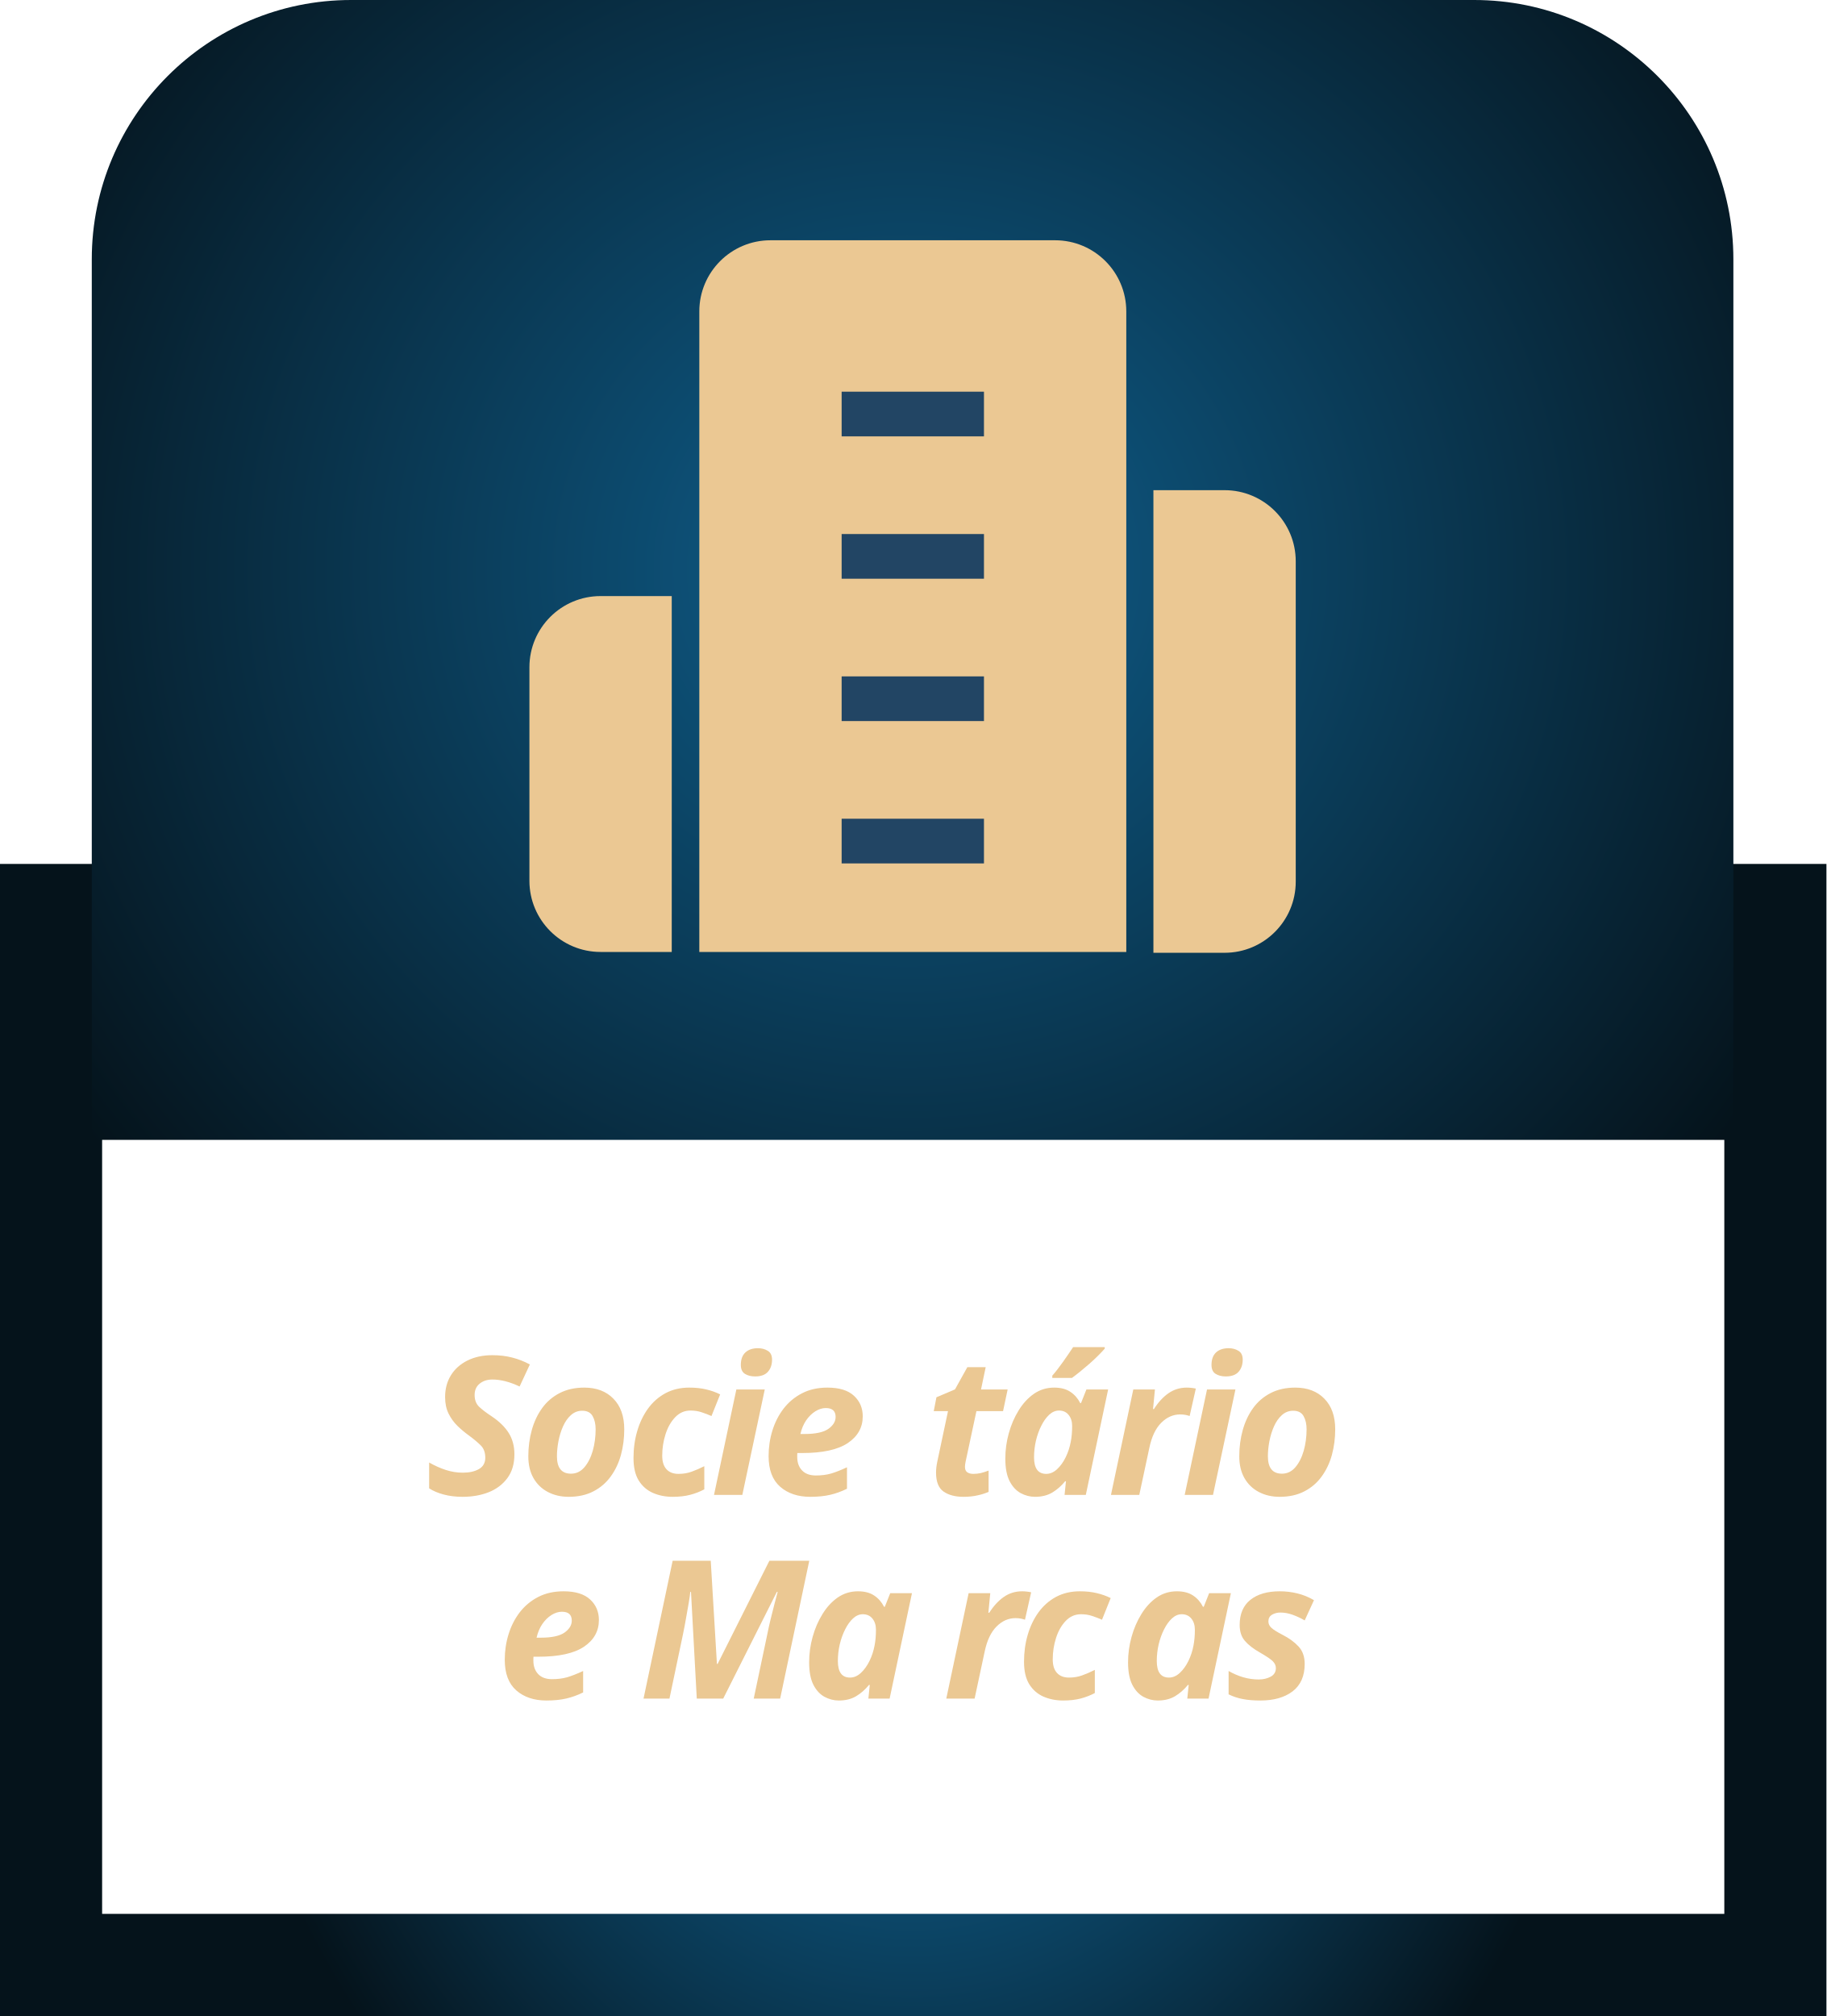
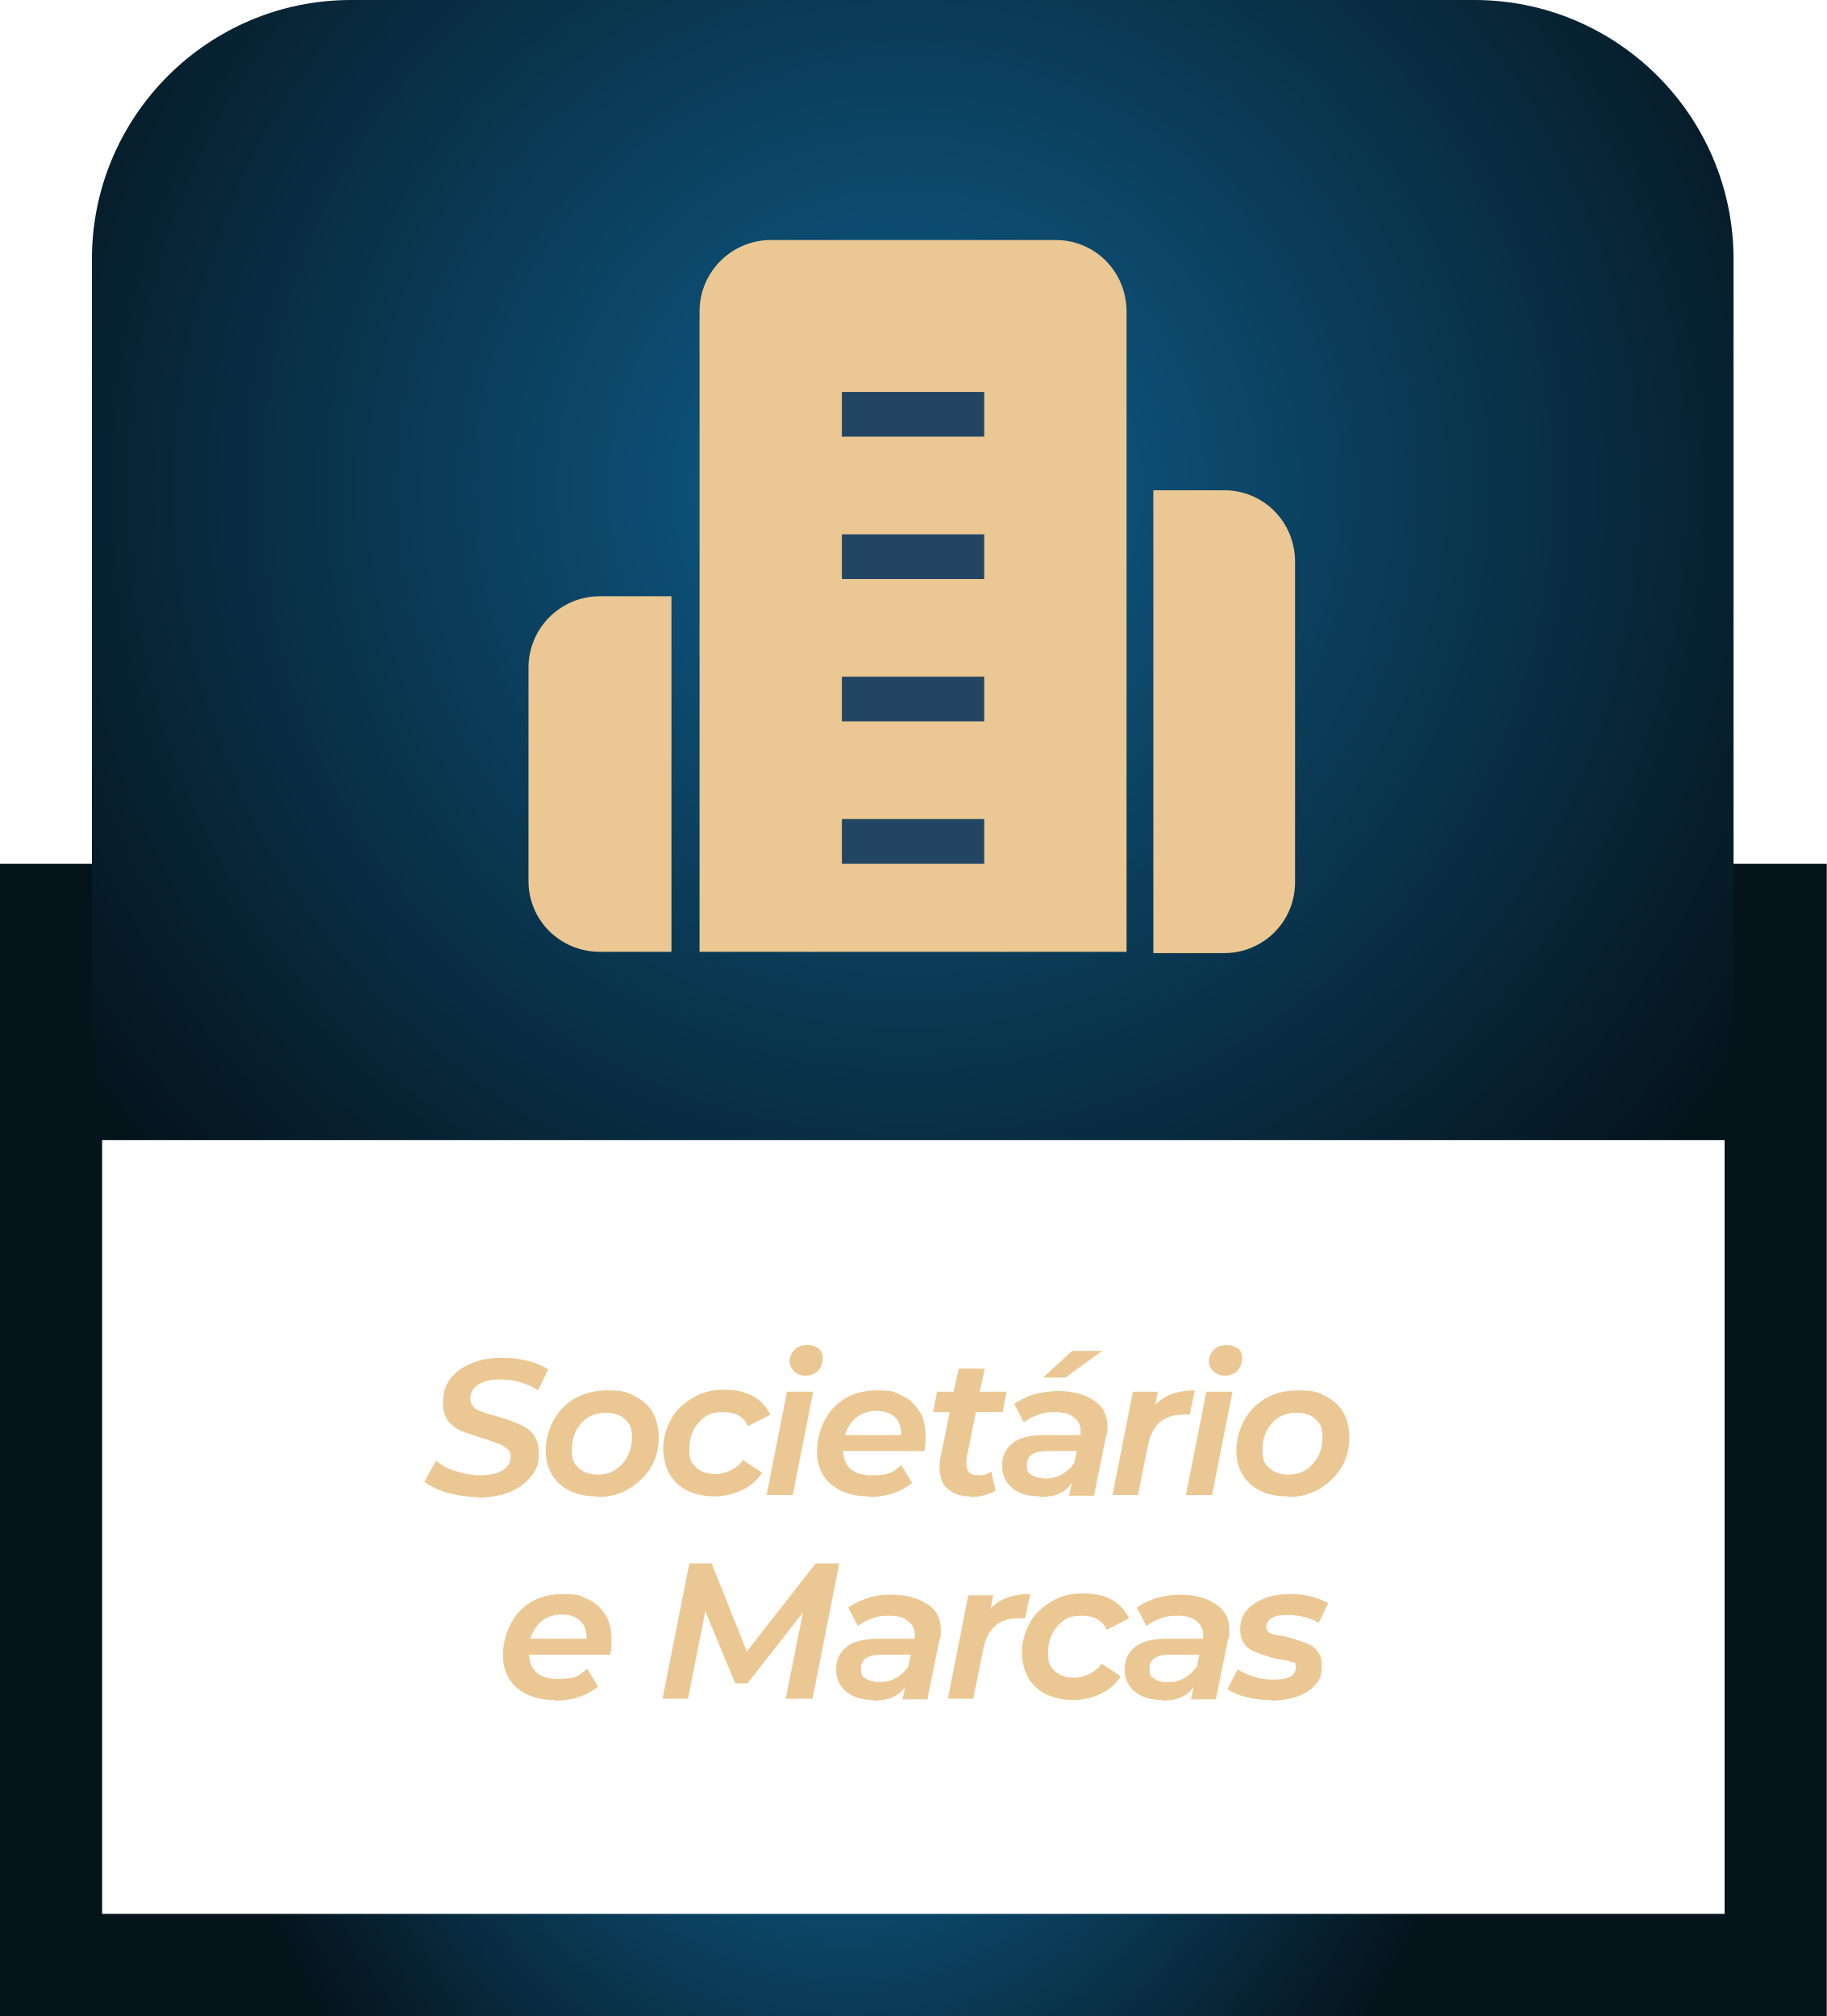
- <svg xmlns="http://www.w3.org/2000/svg" id="Camada_2" viewBox="0 0 286.17 315.82">
+ <svg xmlns="http://www.w3.org/2000/svg" version="1.1" viewBox="0 0 286.2 315.8">
  <defs>
    <style>
      .cls-1 {
-         stroke: #224564;
-         stroke-width: 7px;
+         stroke: url(#Gradiente_sem_nome);
+         stroke-width: 16px;
      }

      .cls-1, .cls-2 {
        fill: none;
        stroke-miterlimit: 10;
      }

      .cls-3 {
-         fill: url(#Gradiente_sem_nome_17);
+         fill: url(#Gradiente_sem_nome_2);
      }

      .cls-4 {
-         letter-spacing: -.05em;
+         isolation: isolate;
      }

      .cls-5 {
-         font-family: ArgentumNovus-SemiBoldItalic, 'Argentum Novus';
-         font-size: 30.24px;
-         font-style: italic;
-         font-weight: 600;
-       }
- 
-       .cls-5, .cls-6 {
        fill: #ebc893;
      }

-       .cls-7 {
-         letter-spacing: -.05em;
-       }
- 
-       .cls-8 {
-         letter-spacing: -.04em;
-       }
- 
-       .cls-9 {
-         letter-spacing: -.04em;
-       }
- 
      .cls-2 {
-         stroke: url(#Gradiente_sem_nome_23);
-         stroke-width: 16px;
-       }
- 
-       .cls-10 {
-         letter-spacing: -.04em;
-       }
- 
-       .cls-11 {
-         letter-spacing: -.04em;
+         stroke: #224564;
+         stroke-width: 7px;
      }
    </style>
-     <radialGradient id="Gradiente_sem_nome_23" data-name="Gradiente sem nome 23" cx="198.65" cy="301.41" fx="198.65" fy="301.41" r="118.82" gradientTransform="translate(-45.87 -140.52) scale(.95 1.21)" gradientUnits="userSpaceOnUse">
+     <radialGradient id="Gradiente_sem_nome" data-name="Gradiente sem nome" cx="207" cy="60.1" fx="207" fy="60.1" r="118.7" gradientTransform="translate(-53.6 296.9) scale(.9 -1.2)" gradientUnits="userSpaceOnUse">
      <stop offset=".3" stop-color="#0f5f8d" />
      <stop offset="1" stop-color="#05131b" />
    </radialGradient>
-     <radialGradient id="Gradiente_sem_nome_17" data-name="Gradiente sem nome 17" cx="273.49" cy="13.72" fx="273.49" fy="13.72" r="176.46" gradientTransform="translate(-104.04 77.59) scale(.9 .85)" gradientUnits="userSpaceOnUse">
+     <radialGradient id="Gradiente_sem_nome_2" data-name="Gradiente sem nome 2" cx="290.6" cy="255.7" fx="290.6" fy="255.7" r="176.5" gradientTransform="translate(-119.4 306.6) scale(.9 -.9)" gradientUnits="userSpaceOnUse">
      <stop offset="0" stop-color="#0f5f8d" />
      <stop offset="1" stop-color="#05131b" />
    </radialGradient>
  </defs>
-   <g id="Camada_1-2" data-name="Camada_1">
-     <g>
-       <text class="cls-5" transform="translate(66.63 234.19)">
-         <tspan class="cls-10" x="0" y="0">Socie</tspan>
-         <tspan class="cls-4" x="78.28" y="0">t</tspan>
-         <tspan class="cls-11" x="89.56" y="0">á</tspan>
-         <tspan class="cls-8" x="106.89" y="0">r</tspan>
-         <tspan class="cls-11" x="118.44" y="0">io </tspan>
-         <tspan class="cls-11" x="11.13" y="31.91">e Ma</tspan>
-         <tspan class="cls-7" x="81.09" y="31.91">r</tspan>
-         <tspan class="cls-9" x="92.49" y="31.91">c</tspan>
-         <tspan class="cls-11" x="108.79" y="31.91">as</tspan>
-       </text>
-       <rect class="cls-2" x="8" y="143.34" width="270.17" height="164.48" />
-       <path class="cls-3" d="M55,0h175.98c22.41,0,40.61,18.2,40.61,40.61v137.96H14.38V40.61C14.38,18.2,32.58,0,55,0Z" />
-       <path class="cls-6" d="M109.57,149.13V48.79c0-6.16,4.99-11.15,11.15-11.15h44.6c6.16,0,11.15,4.99,11.15,11.15v100.34h-66.9Z" />
-       <path class="cls-6" d="M105.25,93.38h-11.15c-6.16,0-11.15,4.99-11.15,11.15v33.45c0,6.16,4.99,11.15,11.15,11.15h11.15" />
-       <path class="cls-6" d="M180.72,76.79h11.15c6.16,0,11.15,4.99,11.15,11.15v50.17c0,6.16-4.99,11.15-11.15,11.15h-11.15" />
-       <path class="cls-1" d="M131.87,64.86h22.3" />
-       <path class="cls-1" d="M131.87,87.16h22.3" />
-       <path class="cls-1" d="M131.87,109.46h22.3" />
-       <path class="cls-1" d="M131.87,131.76h22.3" />
+   <g>
+     <g id="Camada_2">
+       <g id="Camada_1-2">
+         <g>
+           <g class="cls-4">
+             <g class="cls-4">
+               <path class="cls-5" d="M74.8,234.5c-1.5,0-3-.2-4.5-.6-1.5-.4-2.8-1-3.8-1.8l1.8-3.3c1,.8,2.1,1.4,3.3,1.7,1.2.4,2.4.6,3.6.6s2.5-.2,3.4-.7c.9-.5,1.4-1.2,1.4-2.2s-.2-.9-.6-1.3c-.4-.3-1-.7-1.7-.9-.7-.3-1.5-.5-2.4-.8-.9-.3-1.8-.6-2.7-.9-.9-.3-1.7-.9-2.3-1.6s-.9-1.7-.9-3,.4-2.8,1.2-3.8c.8-1,1.9-1.8,3.4-2.4s3-.8,4.8-.8c2.7,0,5.1.6,7.1,1.8l-1.6,3.3c-1.7-1.1-3.6-1.7-5.7-1.7s-2.5.2-3.5.7c-.9.5-1.4,1.2-1.4,2.3,0,.8.4,1.3,1,1.7.6.3,1.4.6,2.5.9,1.2.3,2.6.7,4.1,1.4,2.1.8,3.1,2.3,3.1,4.4s-.4,2.8-1.3,3.9-2,1.8-3.4,2.4c-1.4.5-3,.8-4.8.8Z" />
+               <path class="cls-5" d="M93.7,234.4h-.3c-2.3,0-4.2-.6-5.7-1.9-1.5-1.4-2.2-3.1-2.2-5.3s.9-4.9,2.7-6.7c1.8-1.8,4.1-2.7,7-2.7s3.3.4,4.6,1.1c2.2,1.2,3.4,3.3,3.4,6.3,0,2.6-.9,4.8-2.8,6.6s-4.1,2.7-6.7,2.7ZM93.7,231c1.6,0,2.8-.6,3.8-1.7,1-1.1,1.5-2.5,1.5-4.1s-.3-2.1-1-2.8c-.7-.7-1.7-1.1-3.1-1.1s-2.8.5-3.8,1.6-1.5,2.5-1.5,4.2.3,2.1,1,2.8c.7.7,1.7,1.1,3.1,1.1Z" />
+               <path class="cls-5" d="M112,234.4c-1.9,0-3.4-.4-4.7-1.1-2.2-1.3-3.3-3.4-3.4-6.3,0-1.6.4-3.1,1.2-4.6s1.9-2.5,3.4-3.4c1.4-.9,3.1-1.3,4.9-1.3h.2c3.4,0,5.8,1.3,7.1,3.9l-3.5,1.8c-.7-1.5-2-2.2-3.9-2.2s-2.8.5-3.8,1.6-1.5,2.5-1.5,4.2.3,2.1,1,2.8c.7.7,1.7,1.1,3.1,1.1s3.3-.7,4.3-2.2l3,2c-.8,1.2-1.9,2.2-3.3,2.8-1.3.6-2.7.9-4.2.9Z" />
+               <path class="cls-5" d="M124.2,234.2h-4.1l3.2-16.2h4.1l-3.2,16.2ZM126.2,215.5c-.7,0-1.3-.2-1.8-.7-.4-.4-.7-1-.7-1.6s.3-1.3.8-1.8c.5-.5,1.2-.7,2-.7s1.2.2,1.7.5c.5.4.7.9.7,1.6s-.3,1.5-.8,2c-.6.5-1.2.7-2,.7Z" />
+               <path class="cls-5" d="M136.1,234.4c-2.4,0-4.3-.6-5.8-1.8-1.5-1.2-2.3-3-2.3-5.3s.9-5,2.6-6.8c1.7-1.8,4-2.7,6.8-2.7s2.7.3,3.9.8c1.1.5,2,1.3,2.7,2.4.7,1,1,2.3,1,3.9s0,1.5-.2,2.4h-12.7c.1,2.5,1.6,3.8,4.5,3.8s3.3-.5,4.6-1.6l1.7,2.8c-1.9,1.5-4.1,2.2-6.7,2.2ZM141.2,224.7h0c0-1.3-.4-2.2-1.1-2.8s-1.7-.9-2.8-.9-2.4.4-3.2,1.1-1.4,1.6-1.7,2.7h8.8Z" />
+             </g>
+             <g class="cls-4">
+               <path class="cls-5" d="M151.9,234.4c-1.2,0-2.3-.3-3.2-1-.9-.6-1.4-1.7-1.5-3.2,0-.5,0-1,.1-1.6l1.5-7.4h-2.6l.6-3.2h2.6l.8-3.6h4.1l-.8,3.6h4.2l-.6,3.2h-4.2l-1.5,7.4c0,.2,0,.5,0,.7,0,1.2.6,1.8,1.8,1.8s1.4-.2,2.1-.6l.7,3c-1,.6-2.4,1-4,1Z" />
+             </g>
+             <g class="cls-4">
+               <path class="cls-5" d="M163,234.4c-1.9,0-3.3-.4-4.4-1.3-1.1-.9-1.6-2.1-1.6-3.5s.5-2.6,1.6-3.5,2.8-1.3,5.2-1.3h5.5c0-.1,0-.3,0-.4,0,0,0-.2,0-.3,0-.8-.3-1.5-1-2-.6-.6-1.6-.9-3-.9s-1.7.1-2.6.4-1.6.7-2.3,1.2l-1.5-2.9c.9-.6,1.9-1.1,3.1-1.5,1.2-.3,2.5-.5,3.8-.5,2.5,0,4.4.6,5.9,1.7,1.2.9,1.8,2.2,1.8,3.8s0,.9-.2,1.5l-1.9,9.4h-3.9l.4-2c-.9,1.5-2.6,2.2-5,2.2ZM163.9,231.6c1.7,0,3.2-.8,4.4-2.4l.4-1.9h-4.6c-2.1,0-3.2.7-3.2,2.1s.3,1.3.8,1.7c.6.3,1.3.5,2.1.5ZM166.9,215.8h-3.5l4.6-4.2h4.7l-5.8,4.2Z" />
+             </g>
+             <g class="cls-4">
+               <path class="cls-5" d="M178.4,234.2h-4.1l3.2-16.2h3.9l-.4,2.1c1.3-1.5,3.4-2.3,6.2-2.3l-.8,3.8h-1c-3,0-4.8,1.5-5.5,4.6l-1.6,7.9Z" />
+             </g>
+             <g class="cls-4">
+               <path class="cls-5" d="M189.9,234.2h-4.1l3.2-16.2h4.1l-3.2,16.2ZM191.9,215.5c-.7,0-1.3-.2-1.8-.7-.4-.4-.7-1-.7-1.6s.3-1.3.8-1.8c.5-.5,1.2-.7,2-.7s1.2.2,1.7.5.7.9.7,1.6-.3,1.5-.8,2c-.6.5-1.2.7-2,.7Z" />
+               <path class="cls-5" d="M201.9,234.4h-.3c-2.3,0-4.2-.6-5.7-1.9-1.5-1.4-2.2-3.1-2.2-5.3s.9-4.9,2.7-6.7c1.8-1.8,4.1-2.7,7-2.7s3.3.4,4.6,1.1c2.2,1.2,3.4,3.3,3.4,6.3,0,2.6-.9,4.8-2.8,6.6s-4.1,2.7-6.7,2.7ZM201.9,231c1.6,0,2.8-.6,3.8-1.7,1-1.1,1.5-2.5,1.5-4.1s-.3-2.1-1-2.8c-.7-.7-1.7-1.1-3.1-1.1s-2.8.5-3.8,1.6-1.5,2.5-1.5,4.2.3,2.1,1,2.8c.7.7,1.7,1.1,3.1,1.1Z" />
+             </g>
+             <g class="cls-4">
+               <path class="cls-5" d="M86.9,266.3c-2.4,0-4.3-.6-5.8-1.8-1.5-1.2-2.3-3-2.3-5.3s.9-5,2.6-6.8c1.7-1.8,4-2.7,6.8-2.7s2.7.3,3.9.8c1.1.5,2,1.3,2.7,2.4.7,1,1,2.3,1,3.9s0,1.5-.2,2.4h-12.7c.1,2.5,1.6,3.8,4.5,3.8s3.3-.5,4.6-1.6l1.7,2.8c-1.9,1.5-4.1,2.2-6.7,2.2ZM91.9,256.6h0c0-1.3-.4-2.2-1.1-2.8s-1.7-.9-2.8-.9-2.4.4-3.2,1.1-1.4,1.6-1.7,2.7h8.8Z" />
+               <path class="cls-5" d="M127.1,266.1h-4l2.7-13.5-8.7,11.1h-1.9l-4.7-11.3-2.7,13.7h-4l4.2-21.2h3.5l5.5,13.8,10.8-13.8h3.7l-4.2,21.2Z" />
+               <path class="cls-5" d="M137,266.3c-1.9,0-3.3-.4-4.4-1.3-1.1-.9-1.6-2.1-1.6-3.5s.5-2.6,1.6-3.5c1.1-.9,2.8-1.3,5.2-1.3h5.5c0-.1,0-.3,0-.4,0,0,0-.2,0-.3,0-.8-.3-1.5-1-2-.6-.6-1.6-.9-3-.9s-1.7.1-2.6.4-1.6.7-2.3,1.2l-1.5-2.9c.9-.6,1.9-1.1,3.1-1.5s2.5-.5,3.7-.5c2.5,0,4.4.6,5.9,1.7,1.2.9,1.8,2.2,1.8,3.8s0,.9-.2,1.5l-1.9,9.4h-3.9l.4-2c-.9,1.5-2.6,2.2-5,2.2ZM137.9,263.5c1.7,0,3.2-.8,4.4-2.4l.4-1.9h-4.6c-2.1,0-3.2.7-3.2,2.1s.3,1.3.8,1.7c.6.3,1.3.5,2.1.5Z" />
+             </g>
+             <g class="cls-4">
+               <path class="cls-5" d="M152.6,266.1h-4.1l3.2-16.2h3.9l-.4,2.1c1.3-1.5,3.4-2.3,6.2-2.3l-.8,3.8h-1c-3,0-4.8,1.5-5.5,4.6l-1.6,7.9Z" />
+             </g>
+             <g class="cls-4">
+               <path class="cls-5" d="M168.2,266.3c-1.9,0-3.4-.4-4.7-1.1-2.2-1.3-3.3-3.4-3.4-6.3,0-1.6.4-3.1,1.2-4.6s1.9-2.5,3.4-3.4c1.4-.9,3.1-1.3,4.9-1.3h.2c3.4,0,5.8,1.3,7.1,3.9l-3.5,1.8c-.7-1.5-2-2.2-3.9-2.2s-2.8.5-3.8,1.6-1.5,2.5-1.5,4.2.3,2.1,1,2.8,1.7,1.1,3.1,1.1,3.3-.7,4.3-2.2l3,2c-.8,1.2-1.9,2.2-3.3,2.8-1.3.6-2.7.9-4.2.9Z" />
+             </g>
+             <g class="cls-4">
+               <path class="cls-5" d="M182.2,266.3c-1.9,0-3.3-.4-4.4-1.3-1.1-.9-1.6-2.1-1.6-3.5s.5-2.6,1.6-3.5c1.1-.9,2.8-1.3,5.2-1.3h5.5c0-.1,0-.3,0-.4,0,0,0-.2,0-.3,0-.8-.3-1.5-1-2-.6-.6-1.6-.9-3-.9s-1.7.1-2.6.4-1.6.7-2.3,1.2l-1.5-2.9c.9-.6,1.9-1.1,3.1-1.5,1.2-.3,2.5-.5,3.7-.5,2.5,0,4.4.6,5.9,1.7,1.2.9,1.8,2.2,1.8,3.8s0,.9-.2,1.5l-1.9,9.4h-3.9l.4-2c-.9,1.5-2.6,2.2-5,2.2ZM183.1,263.5c1.7,0,3.2-.8,4.4-2.4l.4-1.9h-4.6c-2.1,0-3.2.7-3.2,2.1s.3,1.3.8,1.7,1.3.5,2.1.5Z" />
+               <path class="cls-5" d="M199.1,266.3c-2.8,0-5.1-.6-6.8-1.7l1.6-3.1c.8.5,1.7.9,2.7,1.2,1,.3,2,.4,2.9.4,2.4,0,3.5-.6,3.5-1.8s-.2-.8-.5-.9c-.4-.2-.9-.3-1.6-.4-1-.1-2.3-.5-3.9-1.1-.7-.2-1.4-.6-1.9-1.2s-.8-1.4-.8-2.4c0-1.8.7-3.1,2.2-4.1s3.3-1.5,5.7-1.5,4,.5,5.9,1.4l-1.5,3.1c-1.4-.8-3-1.2-4.8-1.2s-2.1.2-2.6.5-.8.8-.8,1.3.2.8.5,1c.3.2.9.3,1.6.4.9.1,2.2.5,3.9,1.1,1.8.6,2.7,1.8,2.7,3.6s-.4,2.3-1.1,3.1c-.7.8-1.7,1.4-2.9,1.8-1.2.4-2.5.6-4,.6Z" />
+             </g>
+           </g>
+           <rect class="cls-1" x="8" y="143.3" width="270.2" height="164.5" />
+           <path class="cls-3" d="M55,0h176C253.4,0,271.6,18.2,271.6,40.6v138H14.4V40.6C14.4,18.2,32.6,0,55,0Z" />
+           <path class="cls-5" d="M109.6,149.1V48.8c0-6.2,5-11.2,11.2-11.2h44.6c6.2,0,11.1,5,11.1,11.2v100.3h-66.9Z" />
+           <path class="cls-5" d="M105.2,93.4h-11.2c-6.2,0-11.2,5-11.2,11.2v33.4c0,6.2,5,11.1,11.2,11.1h11.2" />
+           <path class="cls-5" d="M180.7,76.8h11.1c6.2,0,11.1,5,11.1,11.2v50.2c0,6.2-5,11.1-11.1,11.1h-11.1" />
+           <path class="cls-2" d="M131.9,64.9h22.3" />
+           <path class="cls-2" d="M131.9,87.2h22.3" />
+           <path class="cls-2" d="M131.9,109.5h22.3" />
+           <path class="cls-2" d="M131.9,131.8h22.3" />
+         </g>
+       </g>
    </g>
  </g>
</svg>
